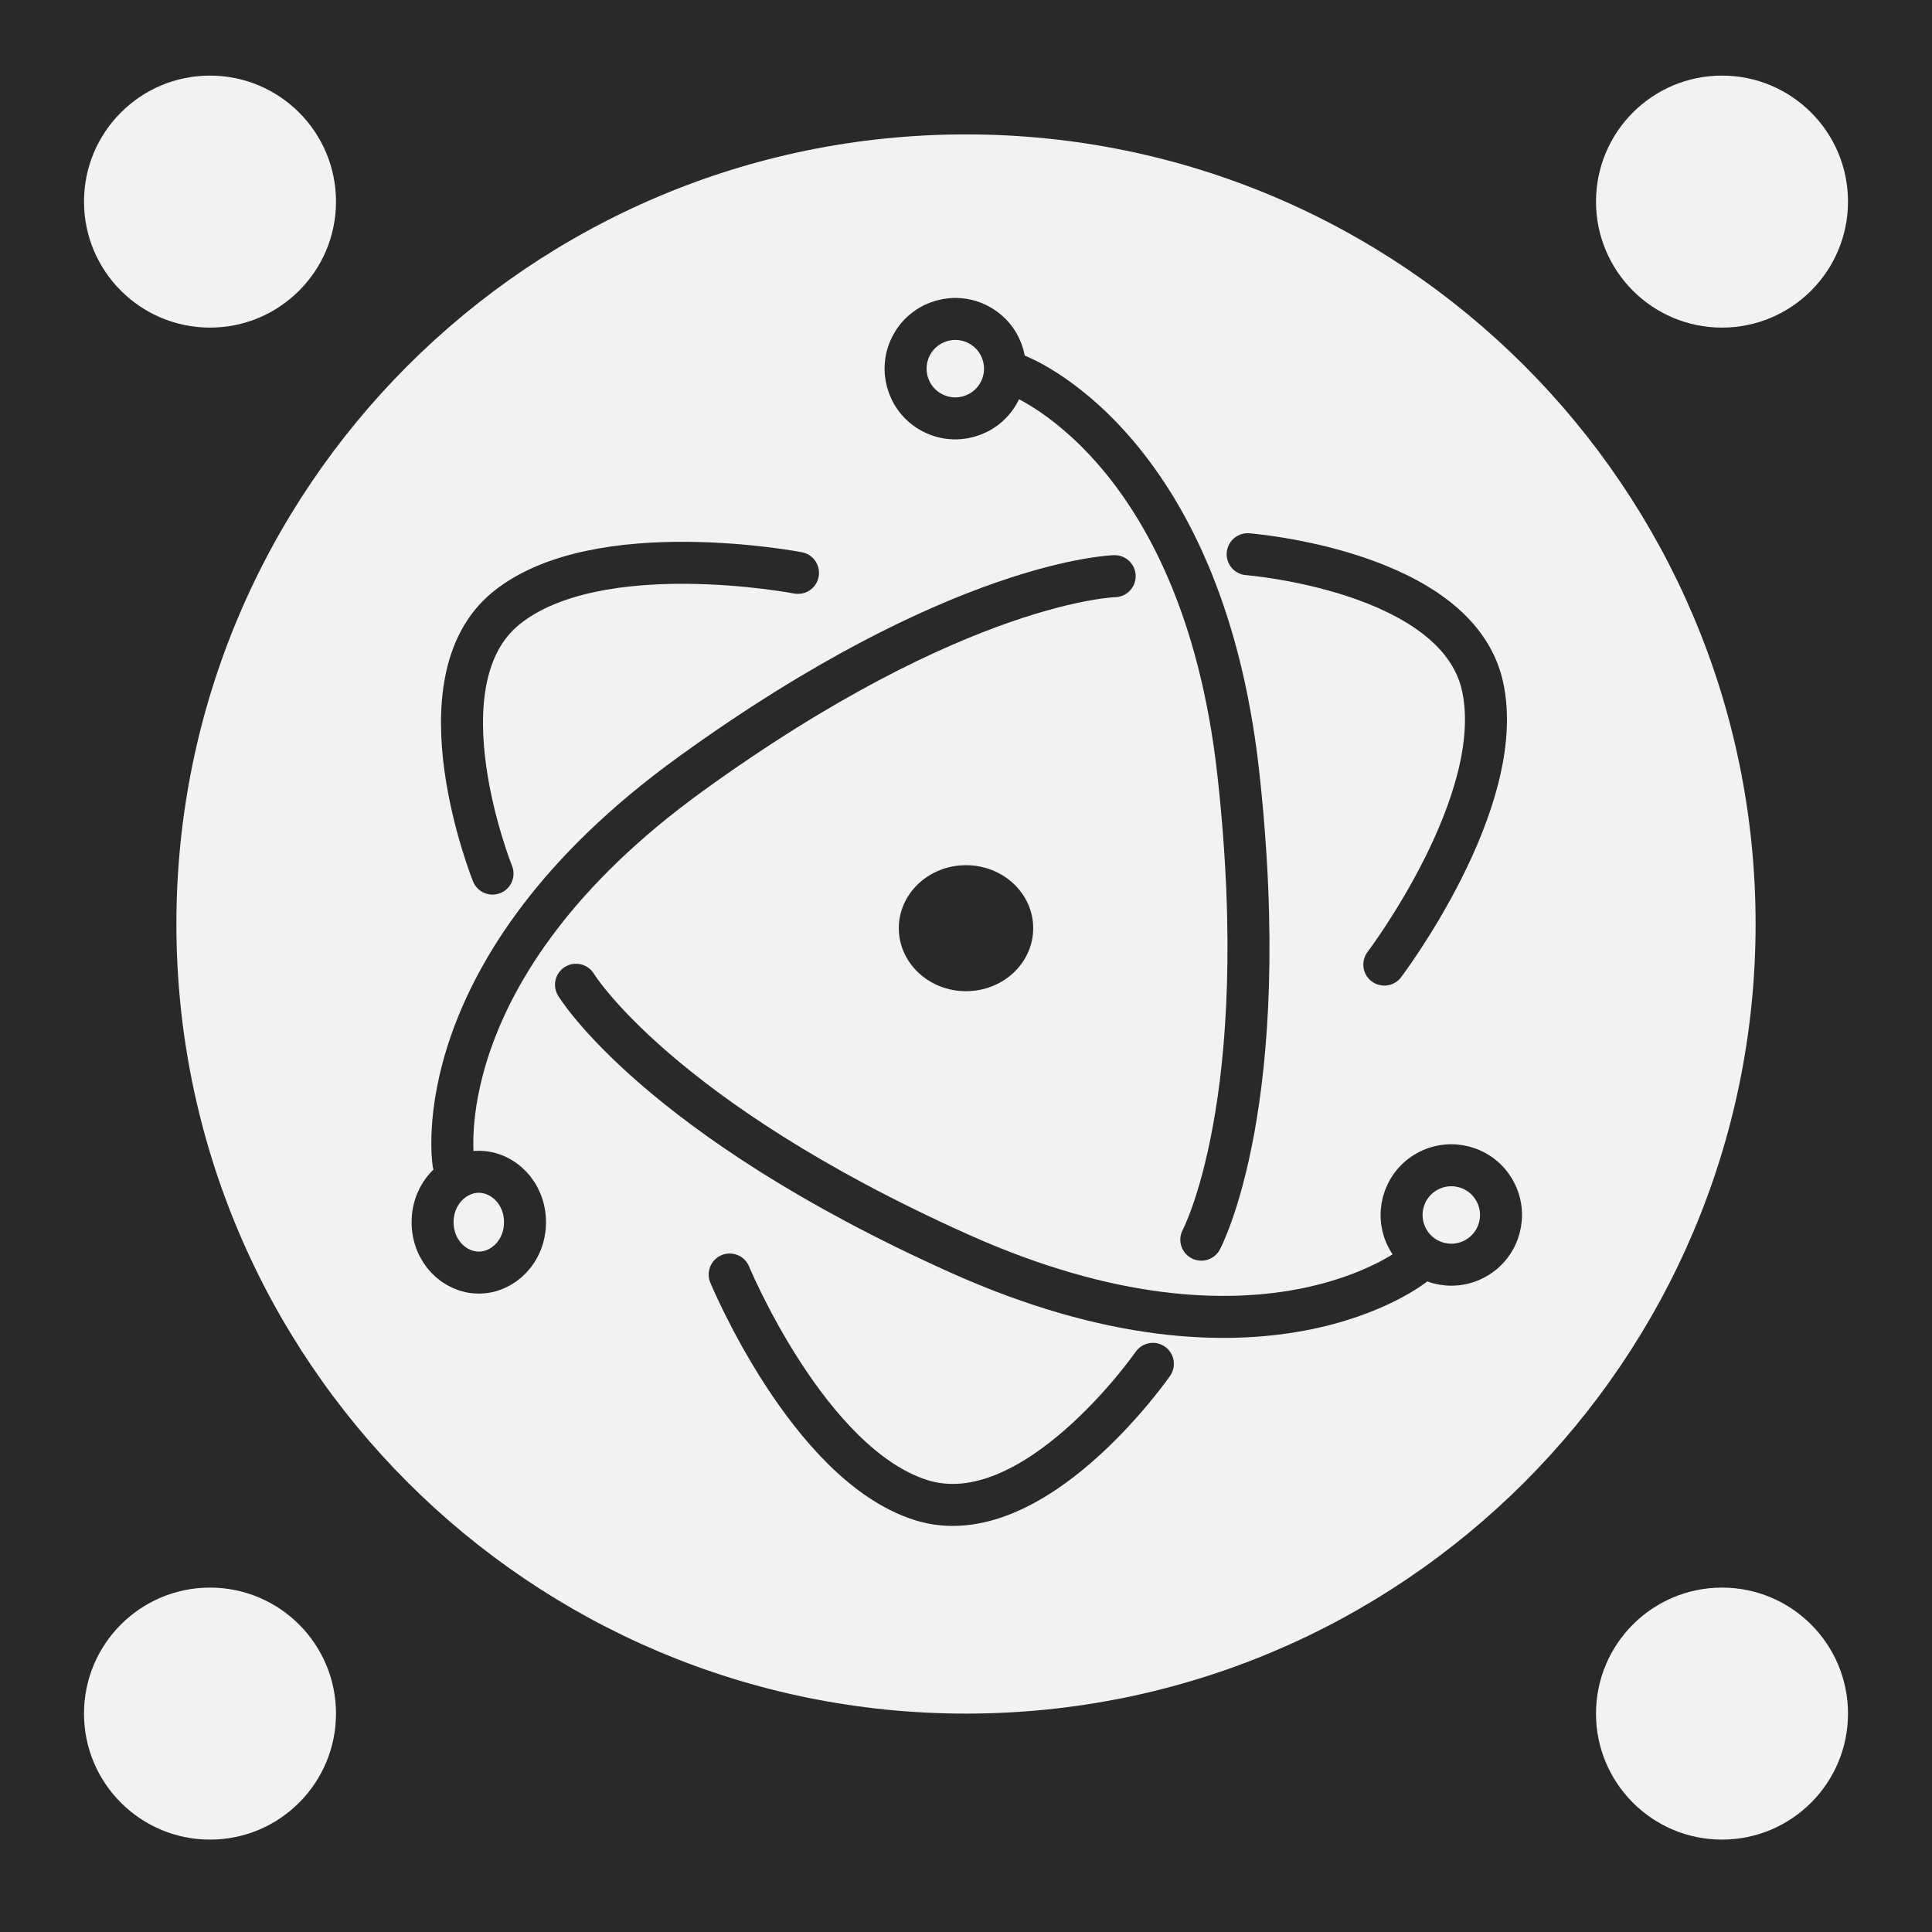
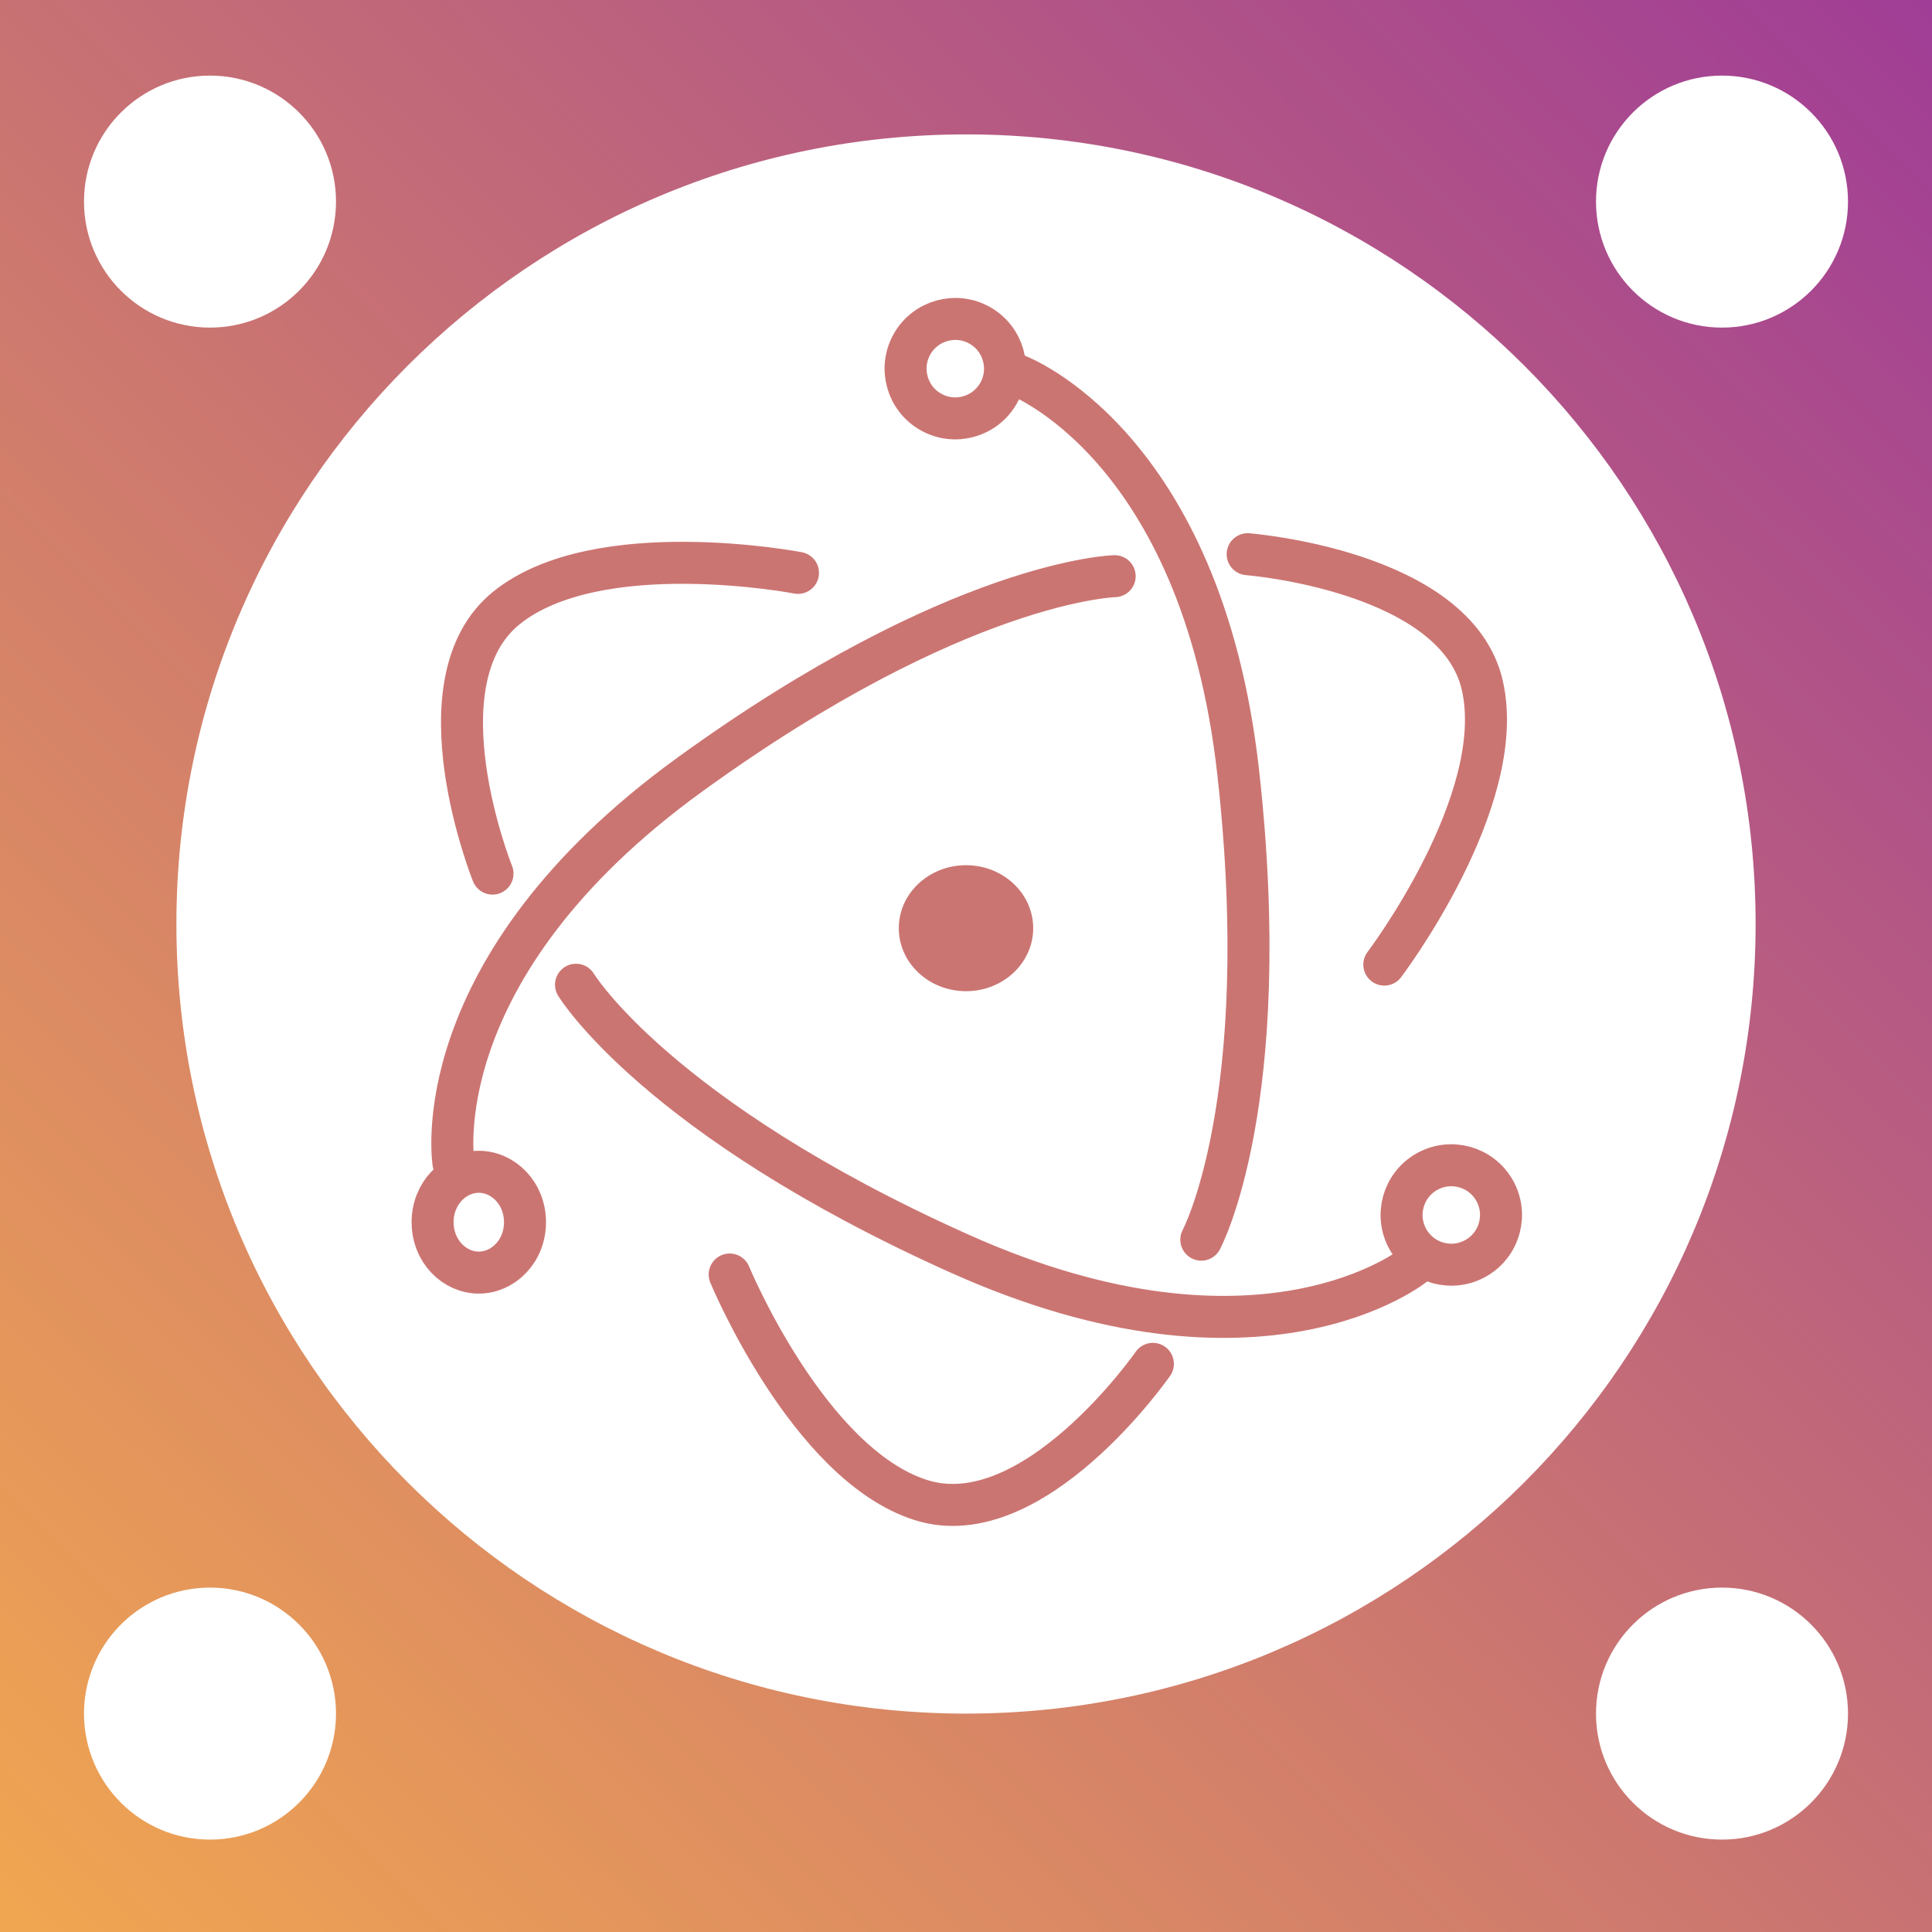
<svg xmlns="http://www.w3.org/2000/svg" width="230" height="230" viewBox="0 0 230 230" fill="none">
-   <rect width="230" height="230" fill="#F2F2F2" />
-   <path fill-rule="evenodd" clip-rule="evenodd" d="M230 0H0V230H230V0ZM25 39C33.284 39 40 32.284 40 24C40 15.716 33.284 9 25 9C16.716 9 10 15.716 10 24C10 32.284 16.716 39 25 39ZM220 24C220 32.284 213.284 39 205 39C196.716 39 190 32.284 190 24C190 15.716 196.716 9 205 9C213.284 9 220 15.716 220 24ZM25 219C33.284 219 40 212.284 40 204C40 195.716 33.284 189 25 189C16.716 189 10 195.716 10 204C10 212.284 16.716 219 25 219ZM220 204C220 212.284 213.284 219 205 219C196.716 219 190 212.284 190 204C190 195.716 196.716 189 205 189C213.284 189 220 195.716 220 204ZM115 204C166.915 204 209 161.915 209 110C209 58.085 166.915 16 115 16C63.085 16 21 58.085 21 110C21 161.915 63.085 204 115 204Z" fill="#292929" />
-   <path d="M62.5 145.5C62.5 148.959 59.897 151.5 57 151.5C54.103 151.5 51.5 148.959 51.5 145.5C51.5 142.041 54.103 139.5 57 139.5C59.897 139.5 62.5 142.041 62.5 145.5Z" stroke="#292929" stroke-width="5" />
-   <path d="M53.986 138.466C53.986 138.466 50.197 115.315 82.188 92.165C114.178 69.014 132.698 68.593 132.698 68.593" stroke="#292929" stroke-width="5" stroke-linecap="round" />
-   <circle cx="172.774" cy="144.64" r="5.918" transform="rotate(-119.947 172.774 144.64)" stroke="#292929" stroke-width="5" />
-   <path d="M168.409 150.555C168.409 150.555 150.24 165.394 114.211 149.232C78.182 133.07 68.572 117.232 68.572 117.232" stroke="#292929" stroke-width="5" stroke-linecap="round" />
-   <circle cx="113.726" cy="43.889" r="5.918" transform="rotate(119.545 113.726 43.8891)" stroke="#292929" stroke-width="5" />
-   <path d="M121.038 44.647C121.038 44.647 143.047 52.767 147.412 92.013C151.778 131.259 143.012 147.579 143.012 147.579" stroke="#292929" stroke-width="5" stroke-linecap="round" />
-   <path d="M58.633 104C58.633 104 49.437 81.104 60.305 72.362C71.174 63.619 95 68.199 95 68.199" stroke="#292929" stroke-width="5" stroke-linecap="round" />
-   <path d="M148.532 65.978C148.532 65.978 173.391 67.913 176.477 81.638C179.564 95.363 164.799 114.833 164.799 114.833" stroke="#292929" stroke-width="5" stroke-linecap="round" />
-   <path d="M137.248 162.363C137.248 162.363 123.023 182.841 109.618 178.573C96.213 174.305 86.866 151.728 86.866 151.728" stroke="#292929" stroke-width="5" stroke-linecap="round" />
-   <ellipse cx="115" cy="110.5" rx="8" ry="7.5" fill="#292929" />
+   <path fill-rule="evenodd" clip-rule="evenodd" d="M230 0H0V230H230V0ZM25 39C33.284 39 40 32.284 40 24C40 15.716 33.284 9 25 9C16.716 9 10 15.716 10 24C10 32.284 16.716 39 25 39ZM220 24C220 32.284 213.284 39 205 39C196.716 39 190 32.284 190 24C190 15.716 196.716 9 205 9C213.284 9 220 15.716 220 24ZM25 219C33.284 219 40 212.284 40 204C40 195.716 33.284 189 25 189C16.716 189 10 195.716 10 204C10 212.284 16.716 219 25 219ZM220 204C220 212.284 213.284 219 205 219C196.716 219 190 212.284 190 204C190 195.716 196.716 189 205 189C213.284 189 220 195.716 220 204ZM115 204C166.915 204 209 161.915 209 110C209 58.085 166.915 16 115 16C63.085 16 21 58.085 21 110C21 161.915 63.085 204 115 204Z" fill="url(#paint0_linear)" />
+   <path d="M62.5 145.5C62.5 148.959 59.897 151.5 57 151.5C54.103 151.5 51.5 148.959 51.5 145.5C51.5 142.041 54.103 139.5 57 139.5C59.897 139.5 62.5 142.041 62.5 145.5Z" stroke="#CB7572" stroke-width="5" />
+   <path d="M53.986 138.466C53.986 138.466 50.197 115.315 82.187 92.165C114.178 69.014 132.698 68.593 132.698 68.593" stroke="#CB7572" stroke-width="5" stroke-linecap="round" />
+   <path d="M177.902 141.686C176.27 138.853 172.652 137.88 169.819 139.512C166.987 141.143 166.014 144.762 167.646 147.594C169.277 150.427 172.896 151.4 175.728 149.768C178.561 148.137 179.534 144.518 177.902 141.686Z" stroke="#CB7572" stroke-width="5" />
+   <path d="M168.409 150.555C168.409 150.555 150.24 165.394 114.211 149.232C78.182 133.07 68.572 117.232 68.572 117.232" stroke="#CB7572" stroke-width="5" stroke-linecap="round" />
+   <path d="M108.577 40.971C106.966 43.814 107.964 47.426 110.808 49.038C113.651 50.65 117.263 49.651 118.875 46.807C120.487 43.964 119.488 40.352 116.645 38.74C113.801 37.129 110.189 38.127 108.577 40.971Z" stroke="#CB7572" stroke-width="5" />
+   <path d="M121.038 44.647C121.038 44.647 143.047 52.767 147.412 92.013C151.778 131.259 143.012 147.579 143.012 147.579" stroke="#CB7572" stroke-width="5" stroke-linecap="round" />
+   <path d="M58.633 104C58.633 104 49.437 81.104 60.305 72.362C71.174 63.619 95 68.199 95 68.199" stroke="#CB7572" stroke-width="5" stroke-linecap="round" />
+   <path d="M148.532 65.978C148.532 65.978 173.391 67.913 176.477 81.638C179.564 95.363 164.799 114.833 164.799 114.833" stroke="#CB7572" stroke-width="5" stroke-linecap="round" />
+   <path d="M137.248 162.363C137.248 162.363 123.023 182.841 109.618 178.573C96.213 174.305 86.866 151.728 86.866 151.728" stroke="#CB7572" stroke-width="5" stroke-linecap="round" />
+   <path d="M115 118C119.418 118 123 114.642 123 110.5C123 106.358 119.418 103 115 103C110.582 103 107 106.358 107 110.5C107 114.642 110.582 118 115 118Z" fill="#CB7572" />
+   <defs>
+     <linearGradient id="paint0_linear" x1="230" y1="-1.37091e-05" x2="-4.30721e-06" y2="233" gradientUnits="userSpaceOnUse">
+       <stop stop-color="#A03D96" />
+       <stop offset="1" stop-color="#F1A750" />
+     </linearGradient>
+   </defs>
</svg>
